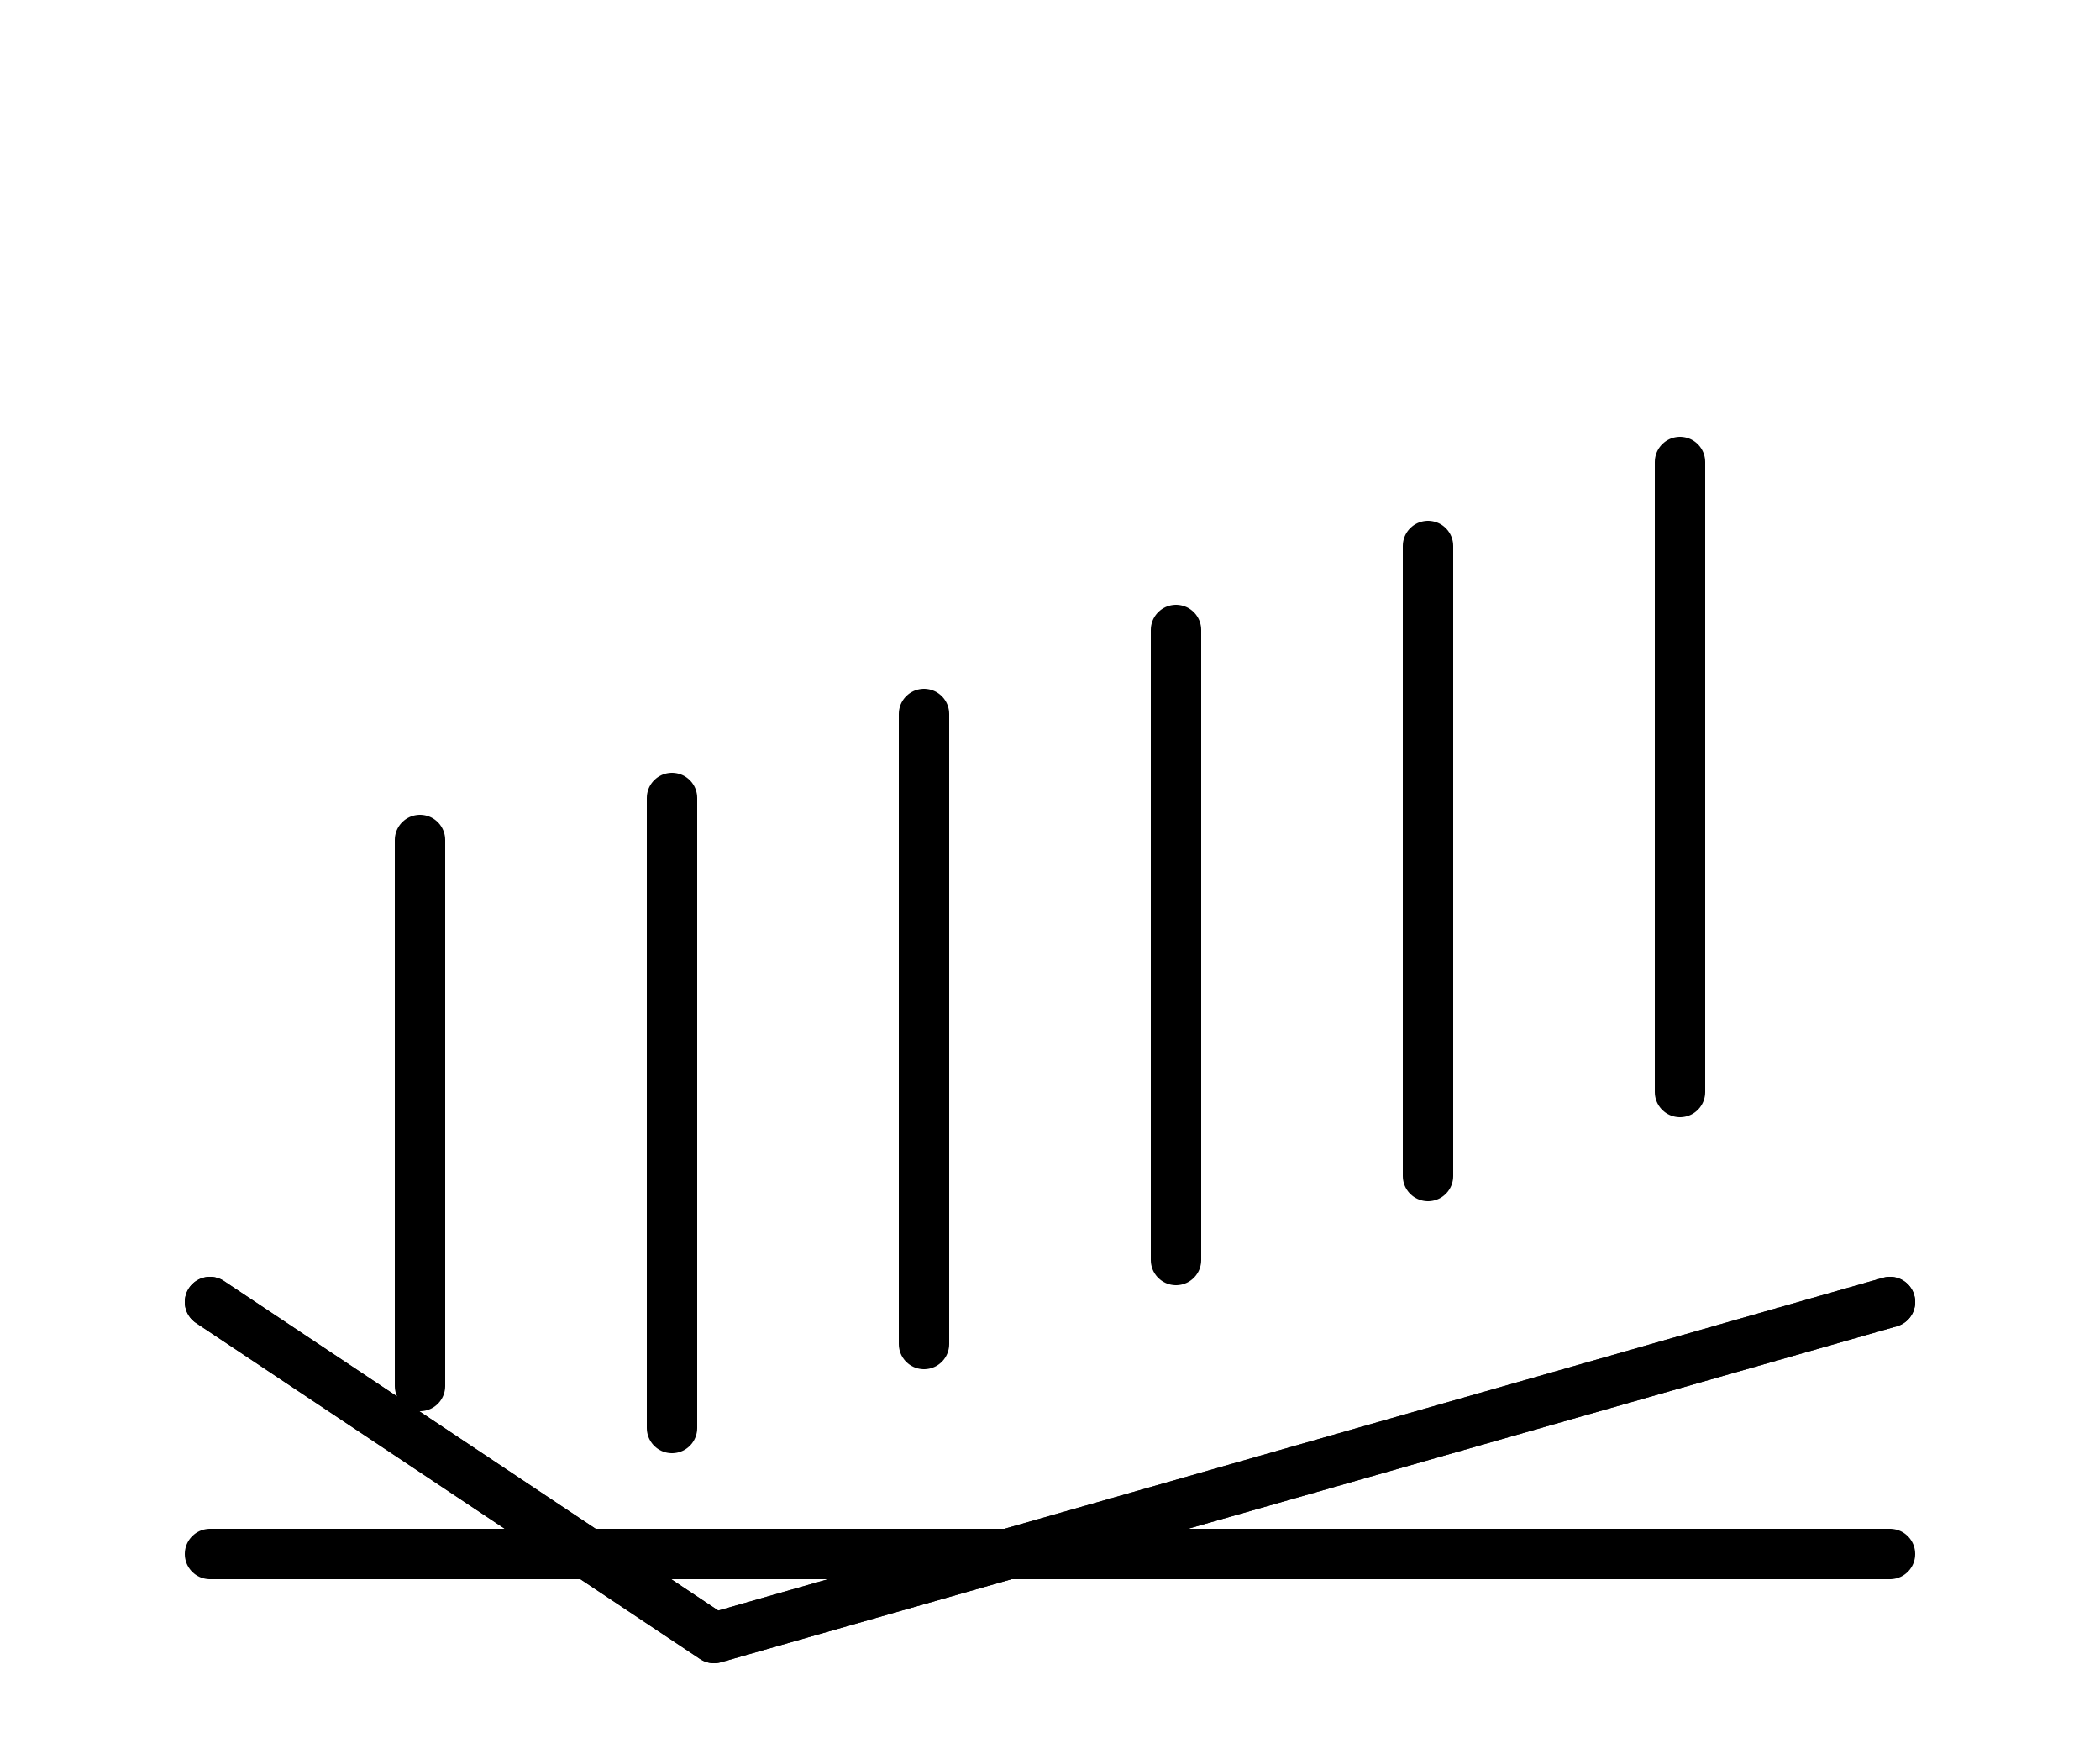
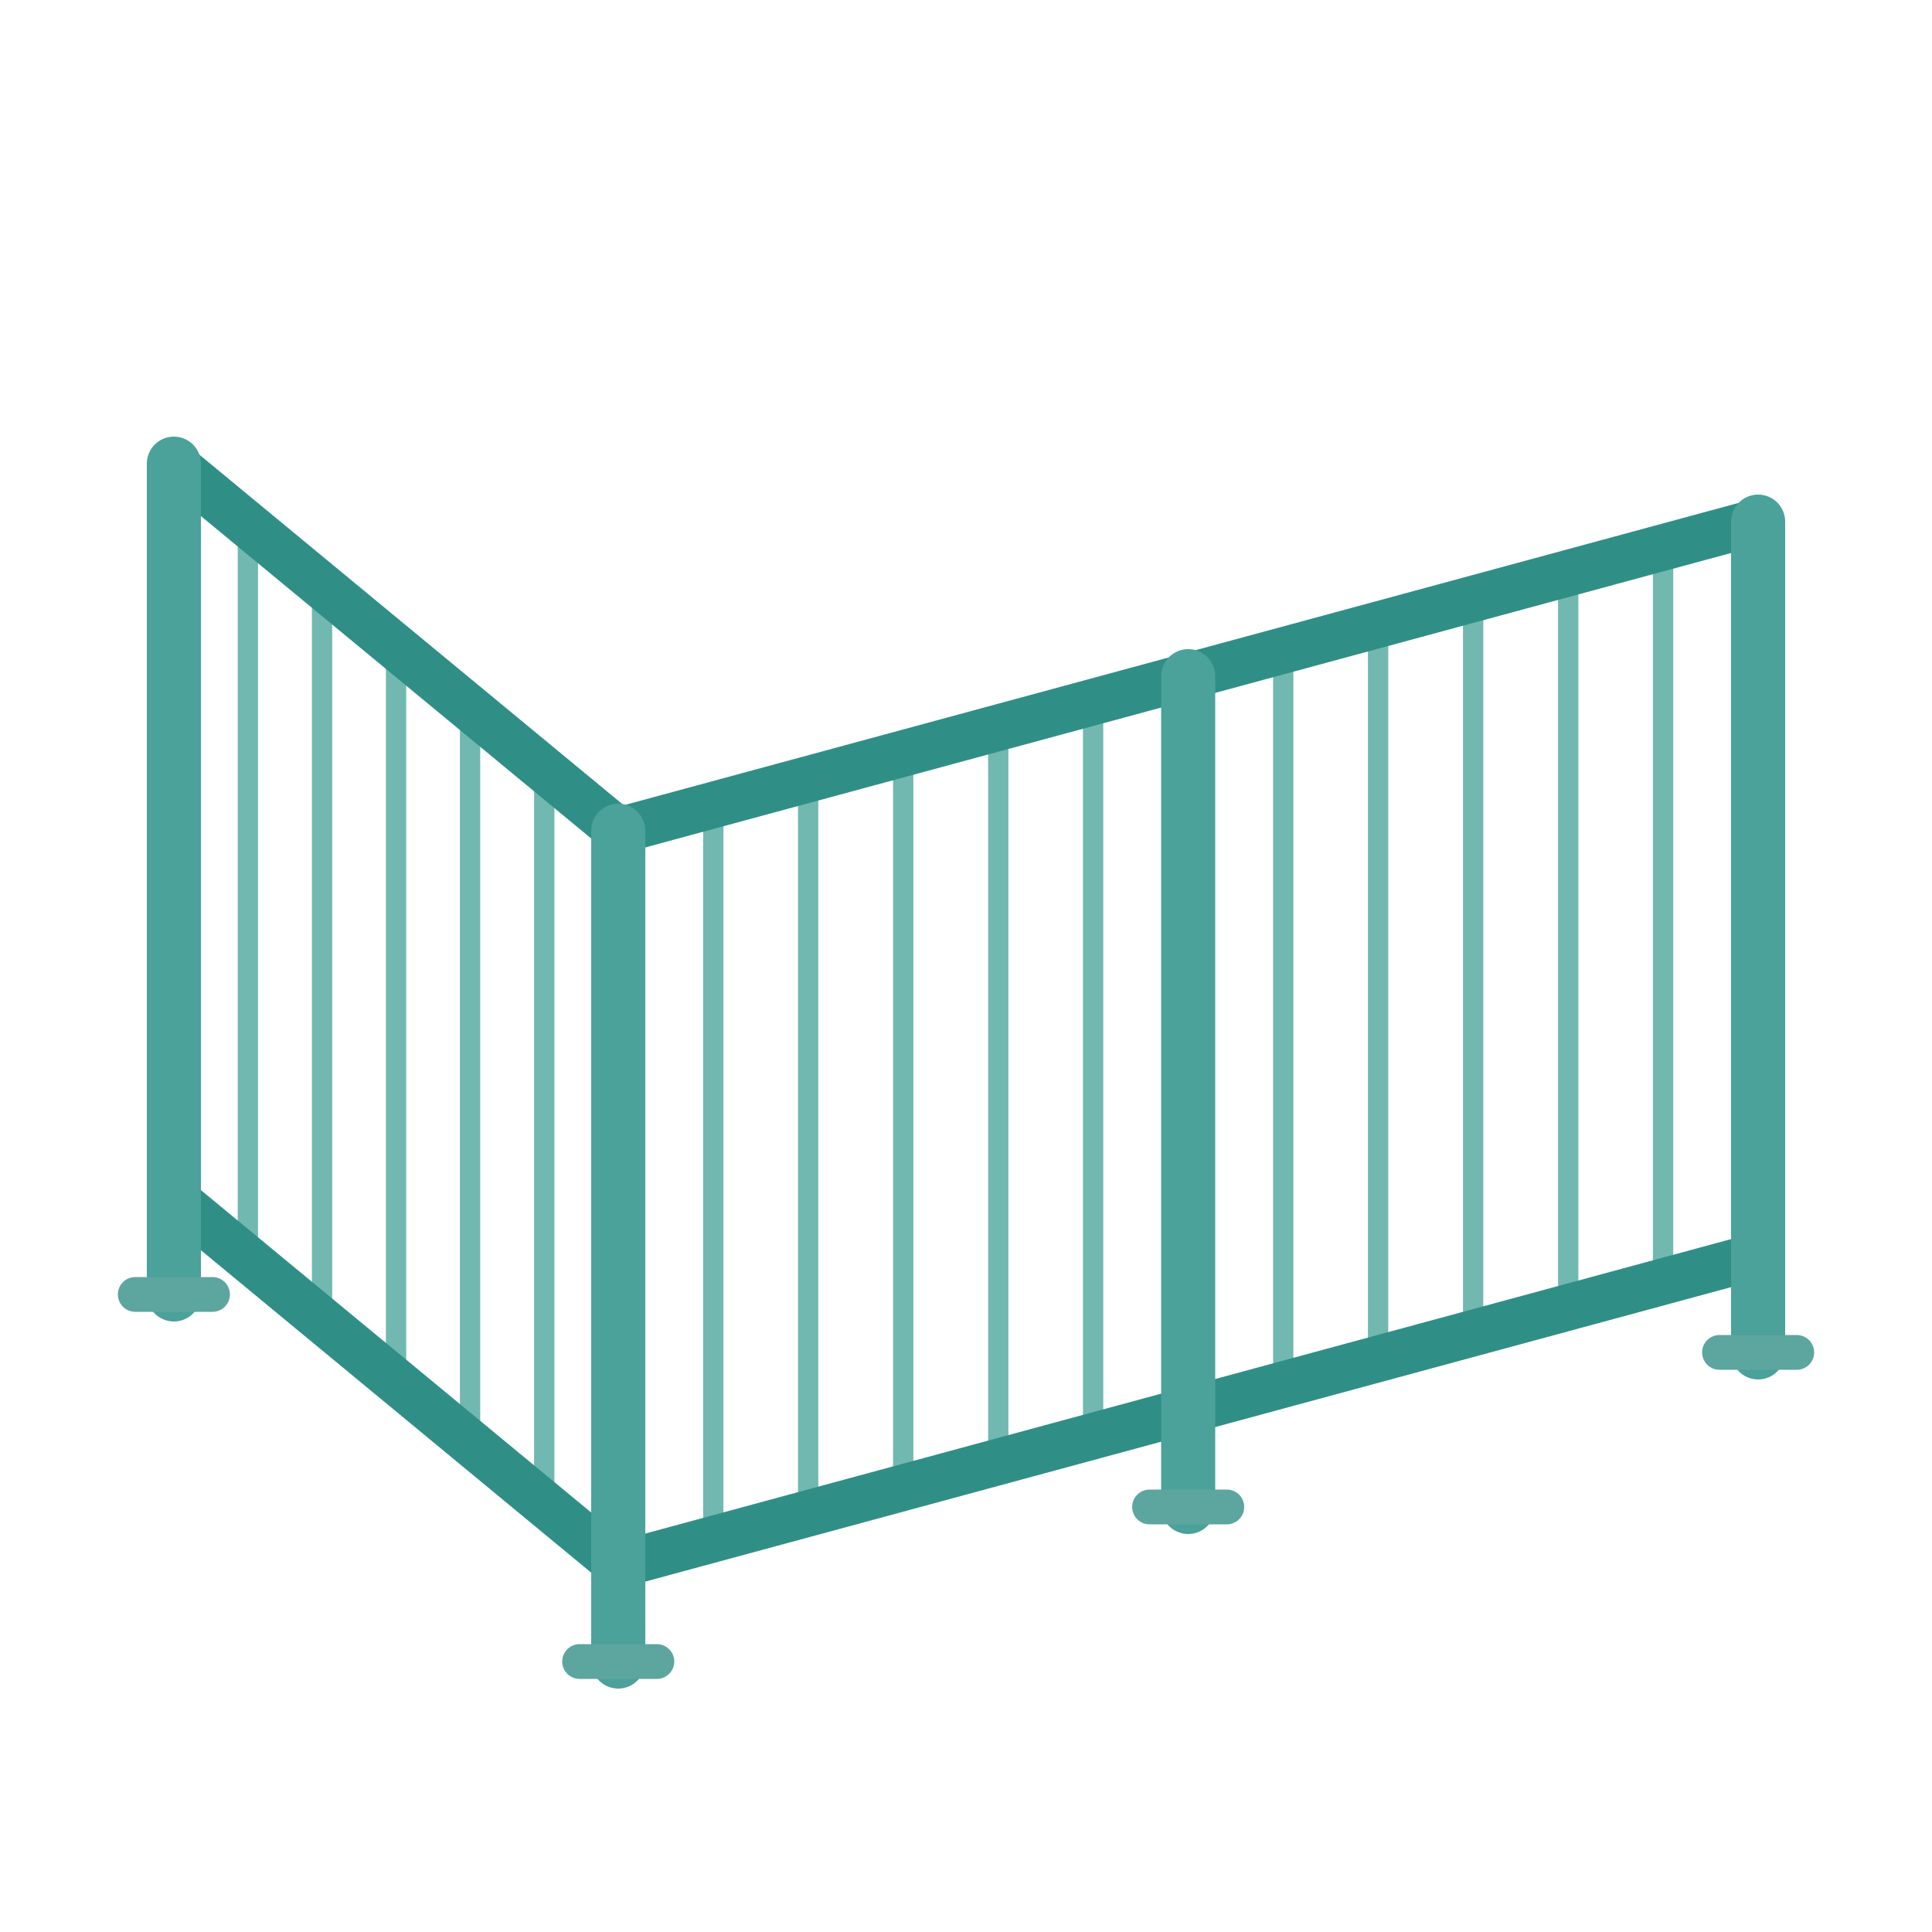
- <svg xmlns="http://www.w3.org/2000/svg" viewBox="0 0 100 84" fill="none" stroke="currentColor" stroke-width="2.4" stroke-linecap="round" stroke-linejoin="round">
-   <g>
-     <path d="M10 62L34 78 90 62" />
-     <path d="M10 62L34 78 90 62" />
-     <path d="M20 66v-26M32 68V38M44 64V34M56 60V30M68 56V26M80 52V22" />
-     <path d="M10 74h80" />
+ <svg xmlns="http://www.w3.org/2000/svg" viewBox="0 0 100 100" fill="none" stroke="currentColor" stroke-linecap="round" stroke-linejoin="round" color="#16867b">
+   <style>.guardrail-rail{fill:none;stroke:#2f8f86;stroke-width:2.4}.guardrail-post{fill:none;stroke:#4aa29a;stroke-width:2.8}.guardrail-large-post{stroke:#197c73;stroke-width:4.4}.guardrail-infill{fill:none;stroke:#70b8b0;stroke-width:1.05}.guardrail-base{fill:none;stroke:#5ca69f;stroke-width:1.8}.guardrail-panel{fill:rgba(113,175,181,.48);stroke:#5eaaa8;stroke-width:1.2}.guardrail-glass{fill:rgba(113,194,223,.22);stroke:#4a9db4;stroke-width:.8}.guardrail-spear{fill:#4aa29a;stroke:#4aa29a;stroke-width:.6}.guardrail-post-cap{fill:#8ac8c2;stroke:#4f9d95;stroke-width:.5}</style>
+   <g class="guardrail-schematic guardrail-round">
+     <line class="guardrail-infill" x1="12.83" y1="65.17" x2="12.83" y2="27.17" />
+     <line class="guardrail-infill" x1="16.67" y1="68.33" x2="16.67" y2="30.33" />
+     <line class="guardrail-infill" x1="20.50" y1="71.50" x2="20.50" y2="33.50" />
+     <line class="guardrail-infill" x1="24.33" y1="74.67" x2="24.33" y2="36.67" />
+     <line class="guardrail-infill" x1="28.17" y1="77.83" x2="28.17" y2="39.83" />
+     <line class="guardrail-rail" x1="9.00" y1="62.00" x2="32.00" y2="81.00" />
+     <line class="guardrail-rail" x1="9.00" y1="24.00" x2="32.00" y2="43.00" />
+     <line class="guardrail-infill" x1="36.92" y1="79.67" x2="36.92" y2="41.67" />
+     <line class="guardrail-infill" x1="41.83" y1="78.33" x2="41.83" y2="40.33" />
+     <line class="guardrail-infill" x1="46.75" y1="77.00" x2="46.75" y2="39.00" />
+     <line class="guardrail-infill" x1="51.67" y1="75.67" x2="51.67" y2="37.67" />
+     <line class="guardrail-infill" x1="56.58" y1="74.33" x2="56.58" y2="36.33" />
+     <line class="guardrail-infill" x1="61.50" y1="73.00" x2="61.50" y2="35.00" />
+     <line class="guardrail-infill" x1="66.42" y1="71.67" x2="66.42" y2="33.67" />
+     <line class="guardrail-infill" x1="71.33" y1="70.33" x2="71.33" y2="32.33" />
+     <line class="guardrail-infill" x1="76.25" y1="69.00" x2="76.25" y2="31.00" />
+     <line class="guardrail-infill" x1="81.17" y1="67.67" x2="81.17" y2="29.67" />
+     <line class="guardrail-infill" x1="86.08" y1="66.33" x2="86.08" y2="28.33" />
+     <line class="guardrail-rail" x1="32.00" y1="81.00" x2="91.00" y2="65.00" />
+     <line class="guardrail-rail" x1="32.00" y1="43.00" x2="91.00" y2="27.00" />
+     <line class="guardrail-post" x1="9.00" y1="67.00" x2="9.00" y2="24.00" />
+     <line class="guardrail-base" x1="7.00" y1="67.00" x2="11.00" y2="67.00" />
+     <line class="guardrail-post" x1="32.00" y1="86.00" x2="32.00" y2="43.00" />
+     <line class="guardrail-base" x1="30.00" y1="86.00" x2="34.00" y2="86.00" />
+     <line class="guardrail-post" x1="91.00" y1="70.00" x2="91.00" y2="27.00" />
+     <line class="guardrail-base" x1="89.00" y1="70.00" x2="93.00" y2="70.00" />
+     <line class="guardrail-post" x1="61.50" y1="78.00" x2="61.50" y2="35.00" />
+     <line class="guardrail-base" x1="59.50" y1="78.00" x2="63.50" y2="78.00" />
  </g>
</svg>
